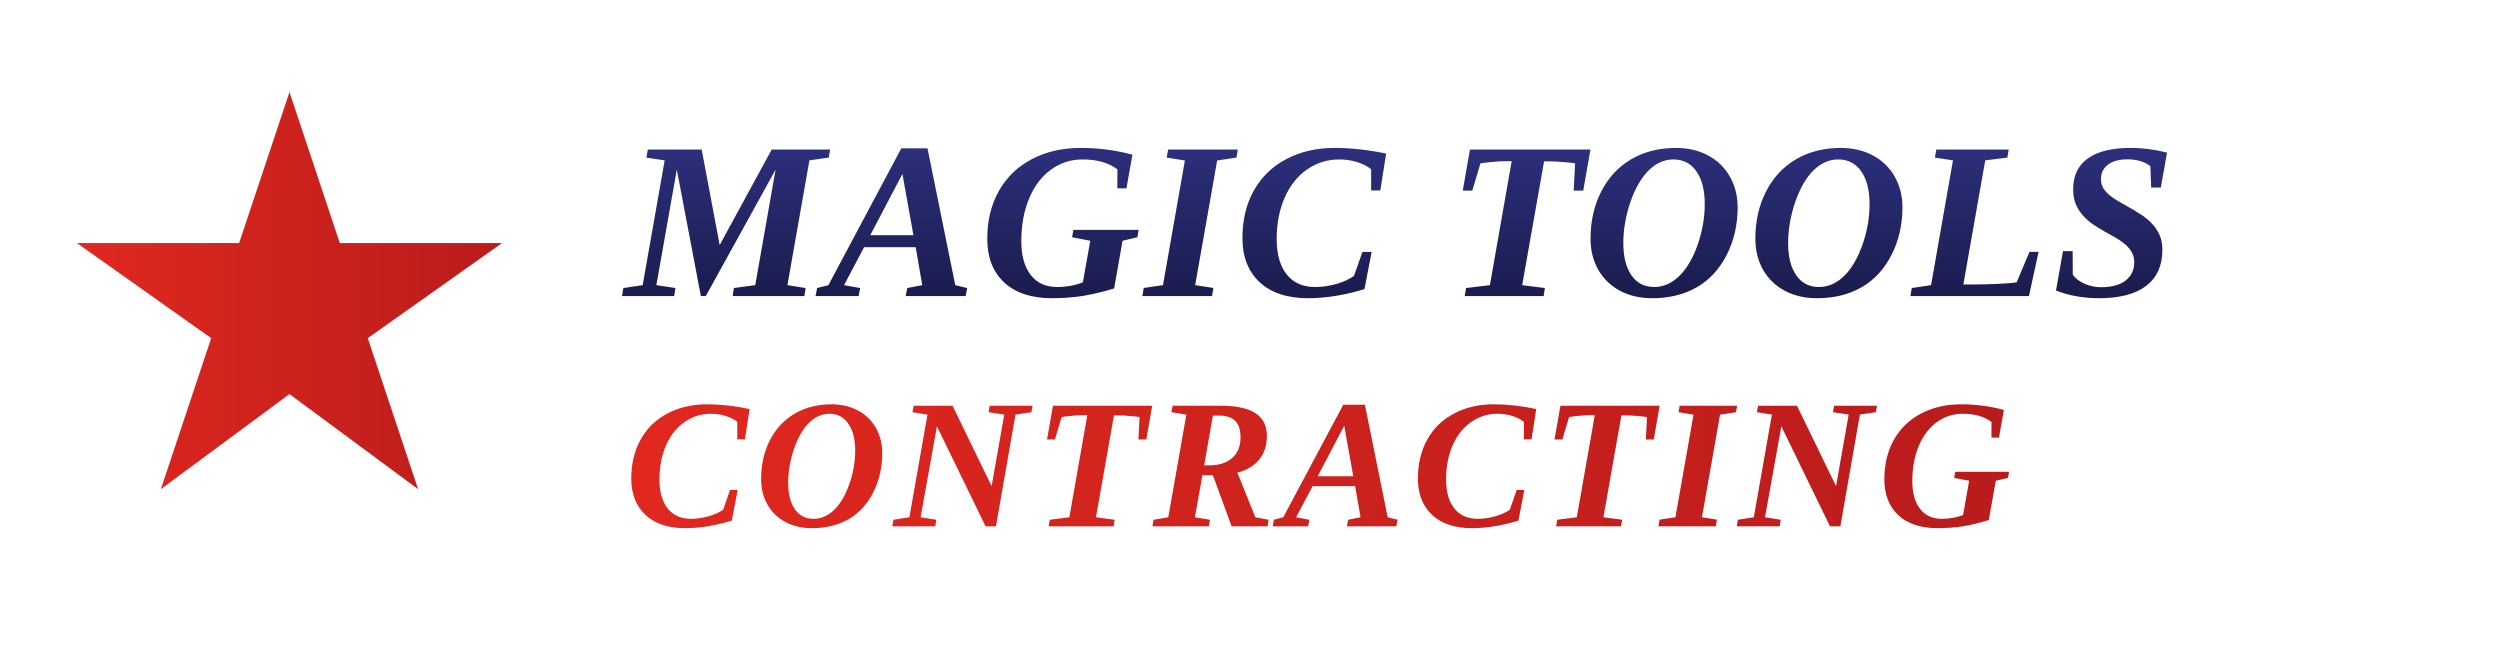
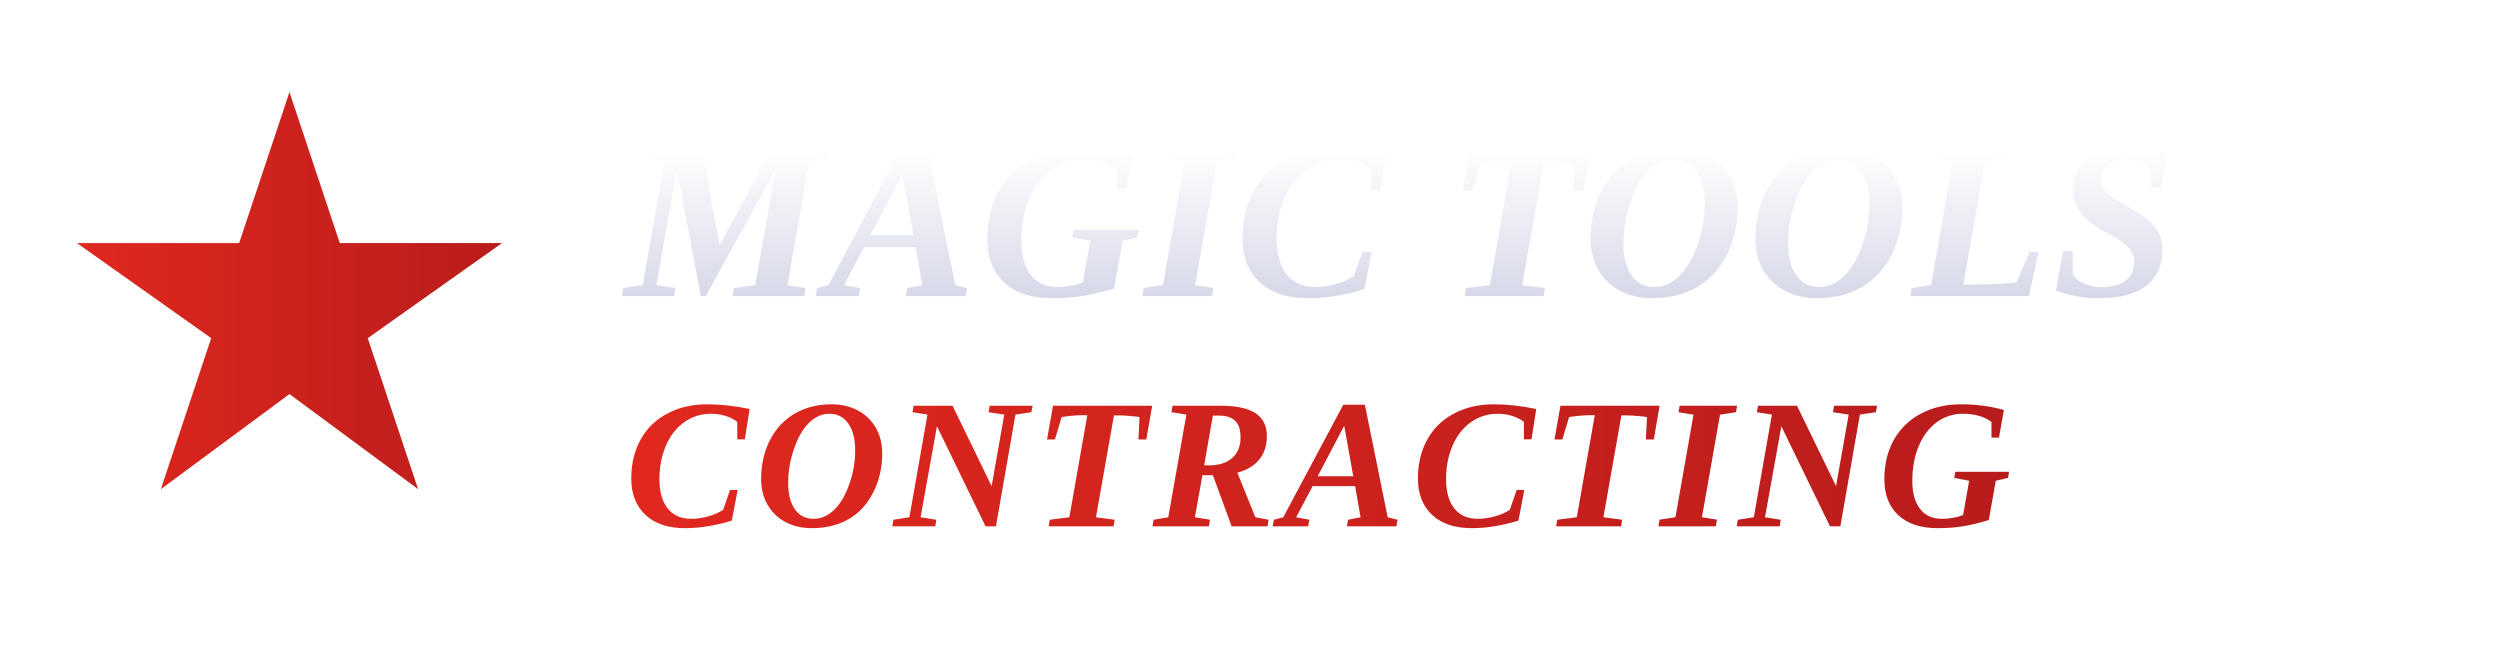
<svg xmlns="http://www.w3.org/2000/svg" viewBox="0 0 380 100" role="img" aria-label="Magic Tools Contracting">
  <defs>
    <linearGradient id="navyGrad" x1="0%" y1="0%" x2="0%" y2="100%">
-       <stop offset="0%" stop-color="#2c2f7c" />
-       <stop offset="100%" stop-color="#1a1c4d" />
+       <stop offset="0%" stop-color="#ffffff" />
+       <stop offset="100%" stop-color="#d6d8e8" />
    </linearGradient>
    <linearGradient id="redGrad" x1="0%" y1="0%" x2="100%" y2="0%">
      <stop offset="0%" stop-color="#e0281f" />
      <stop offset="100%" stop-color="#b91c1c" />
    </linearGradient>
  </defs>
  <g transform="translate(10,14) scale(0.85)">
    <path d="M40 0 L49 27 L78 27 L54 44 L63 71 L40 54 L17 71 L26 44 L2 27 L31 27 Z" fill="url(#redGrad)" />
  </g>
  <text x="95" y="45" font-family="Georgia, 'Times New Roman', serif" font-style="italic" font-weight="bold" font-size="34" fill="url(#navyGrad)" letter-spacing="0.5">MAGIC TOOLS</text>
  <text x="95" y="80" font-family="Georgia, 'Times New Roman', serif" font-style="italic" font-weight="bold" font-size="28" fill="url(#redGrad)" letter-spacing="1">CONTRACTING</text>
</svg>
